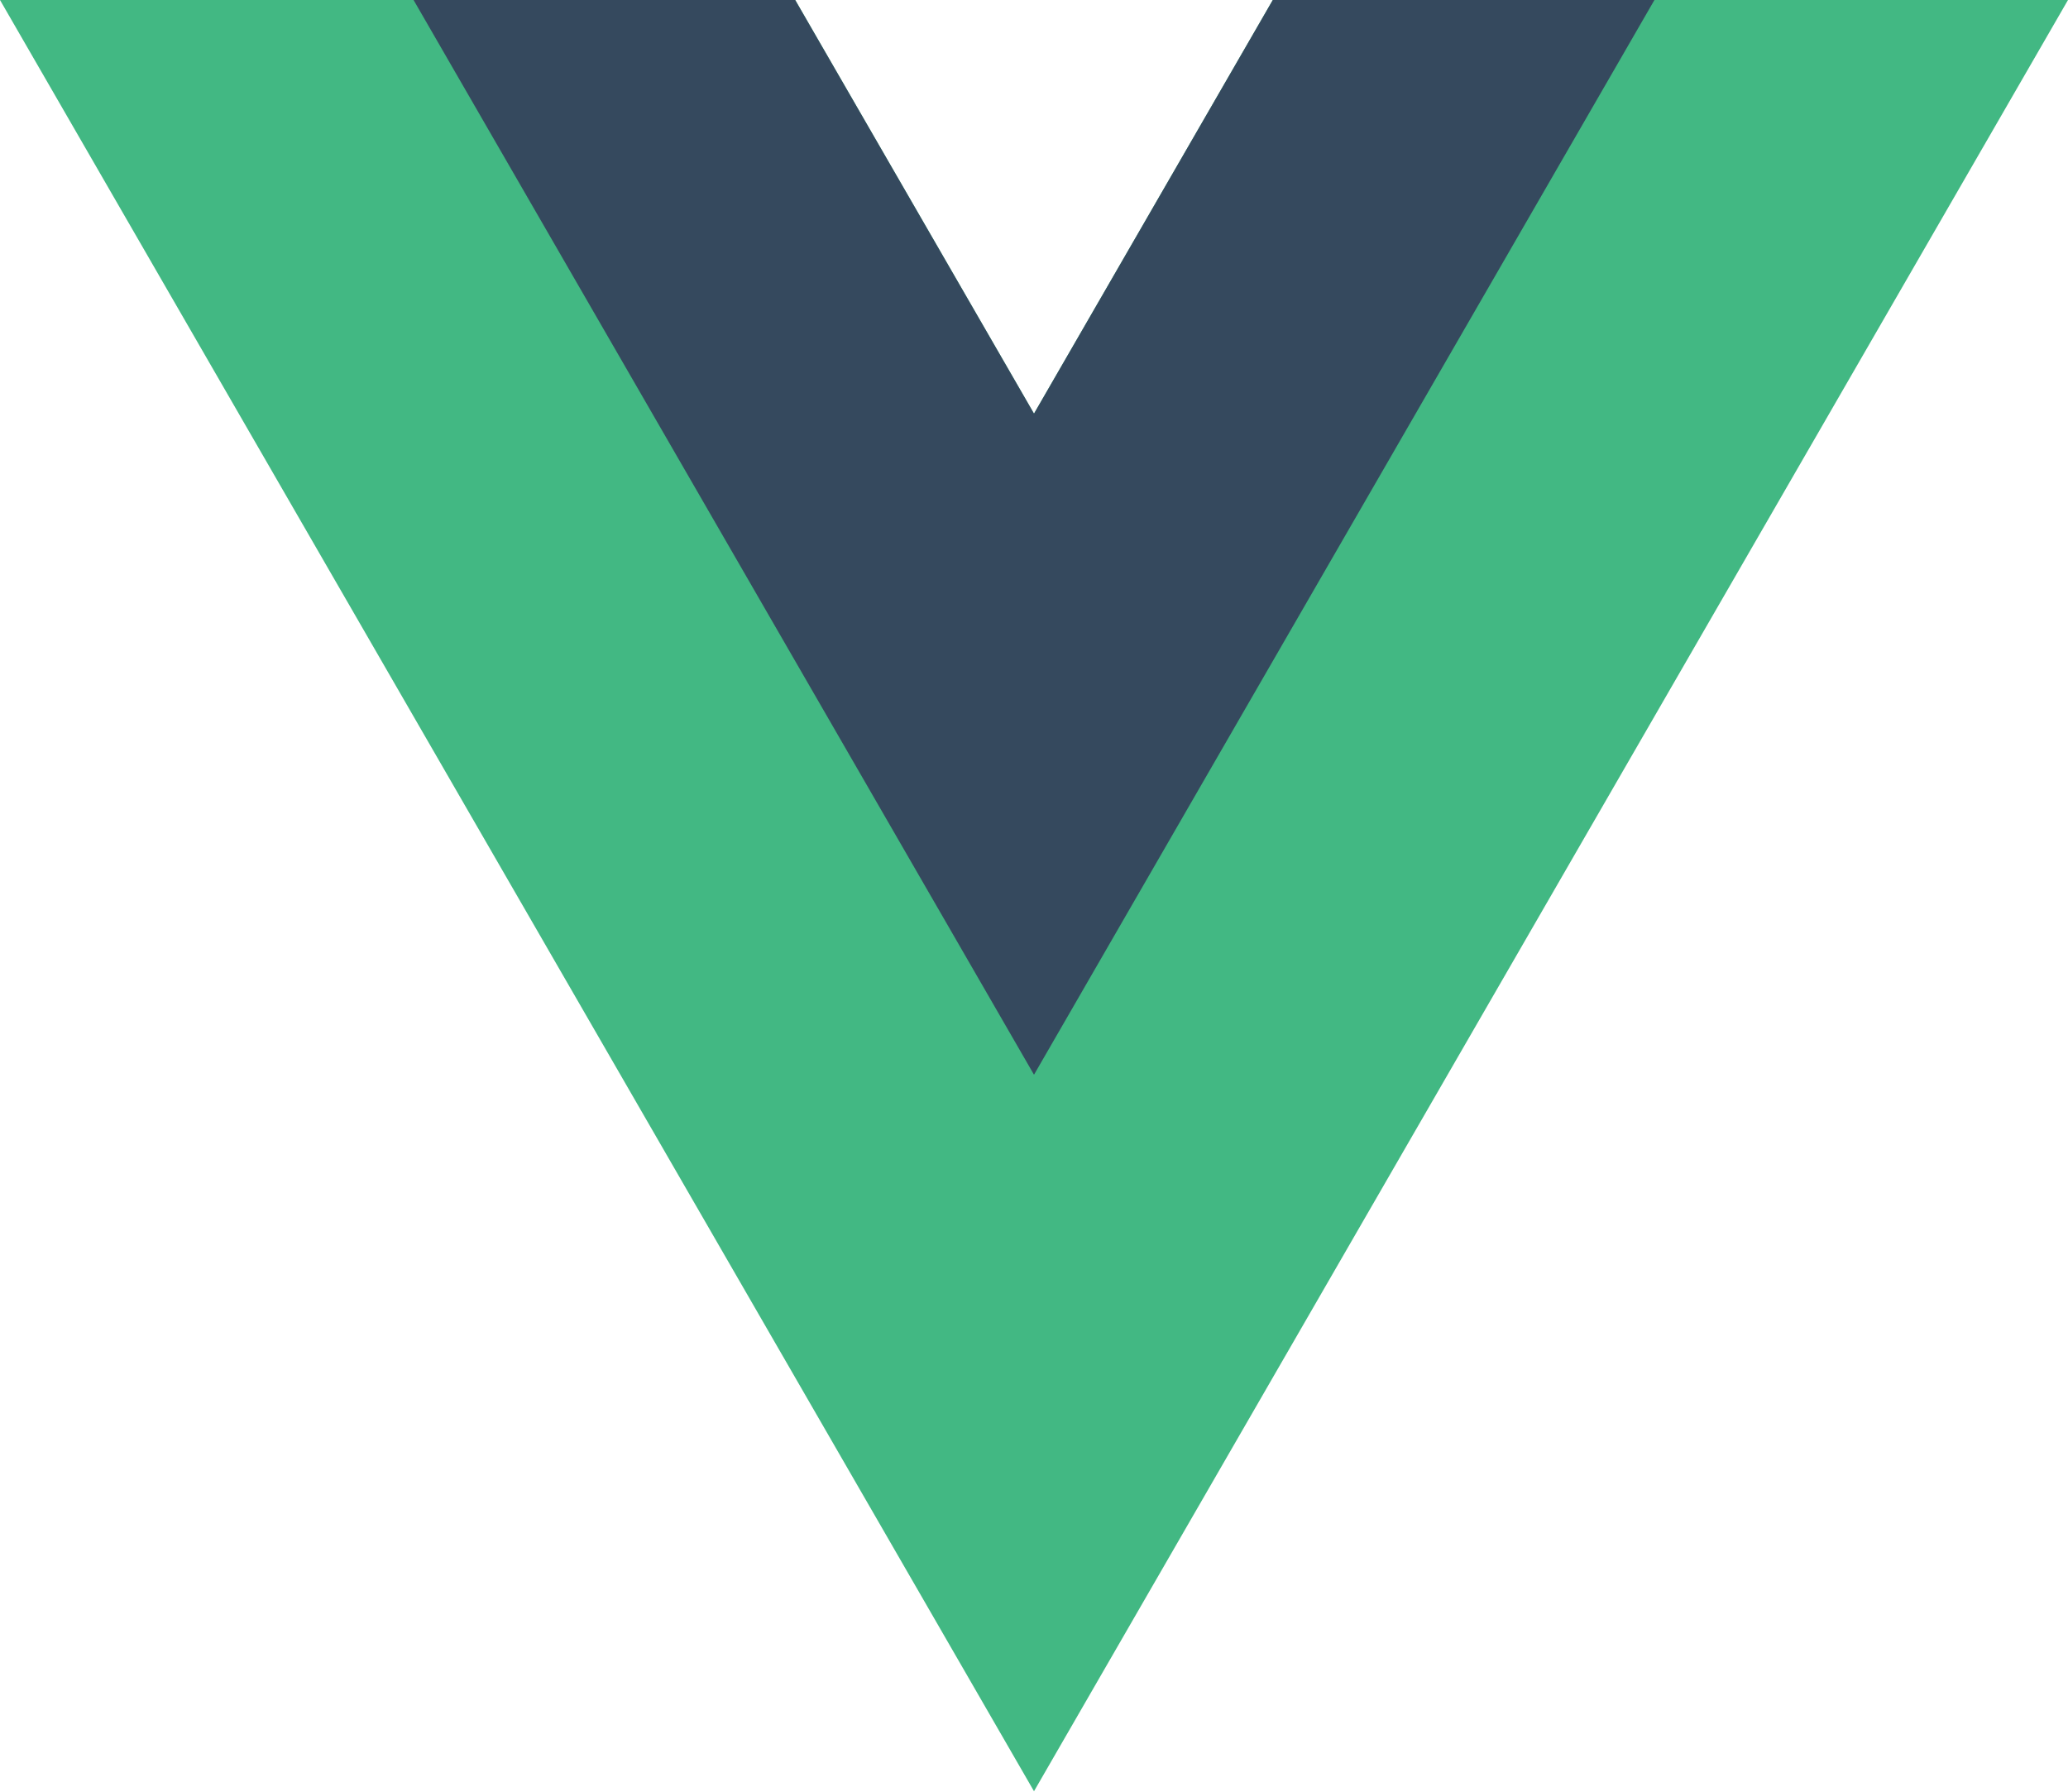
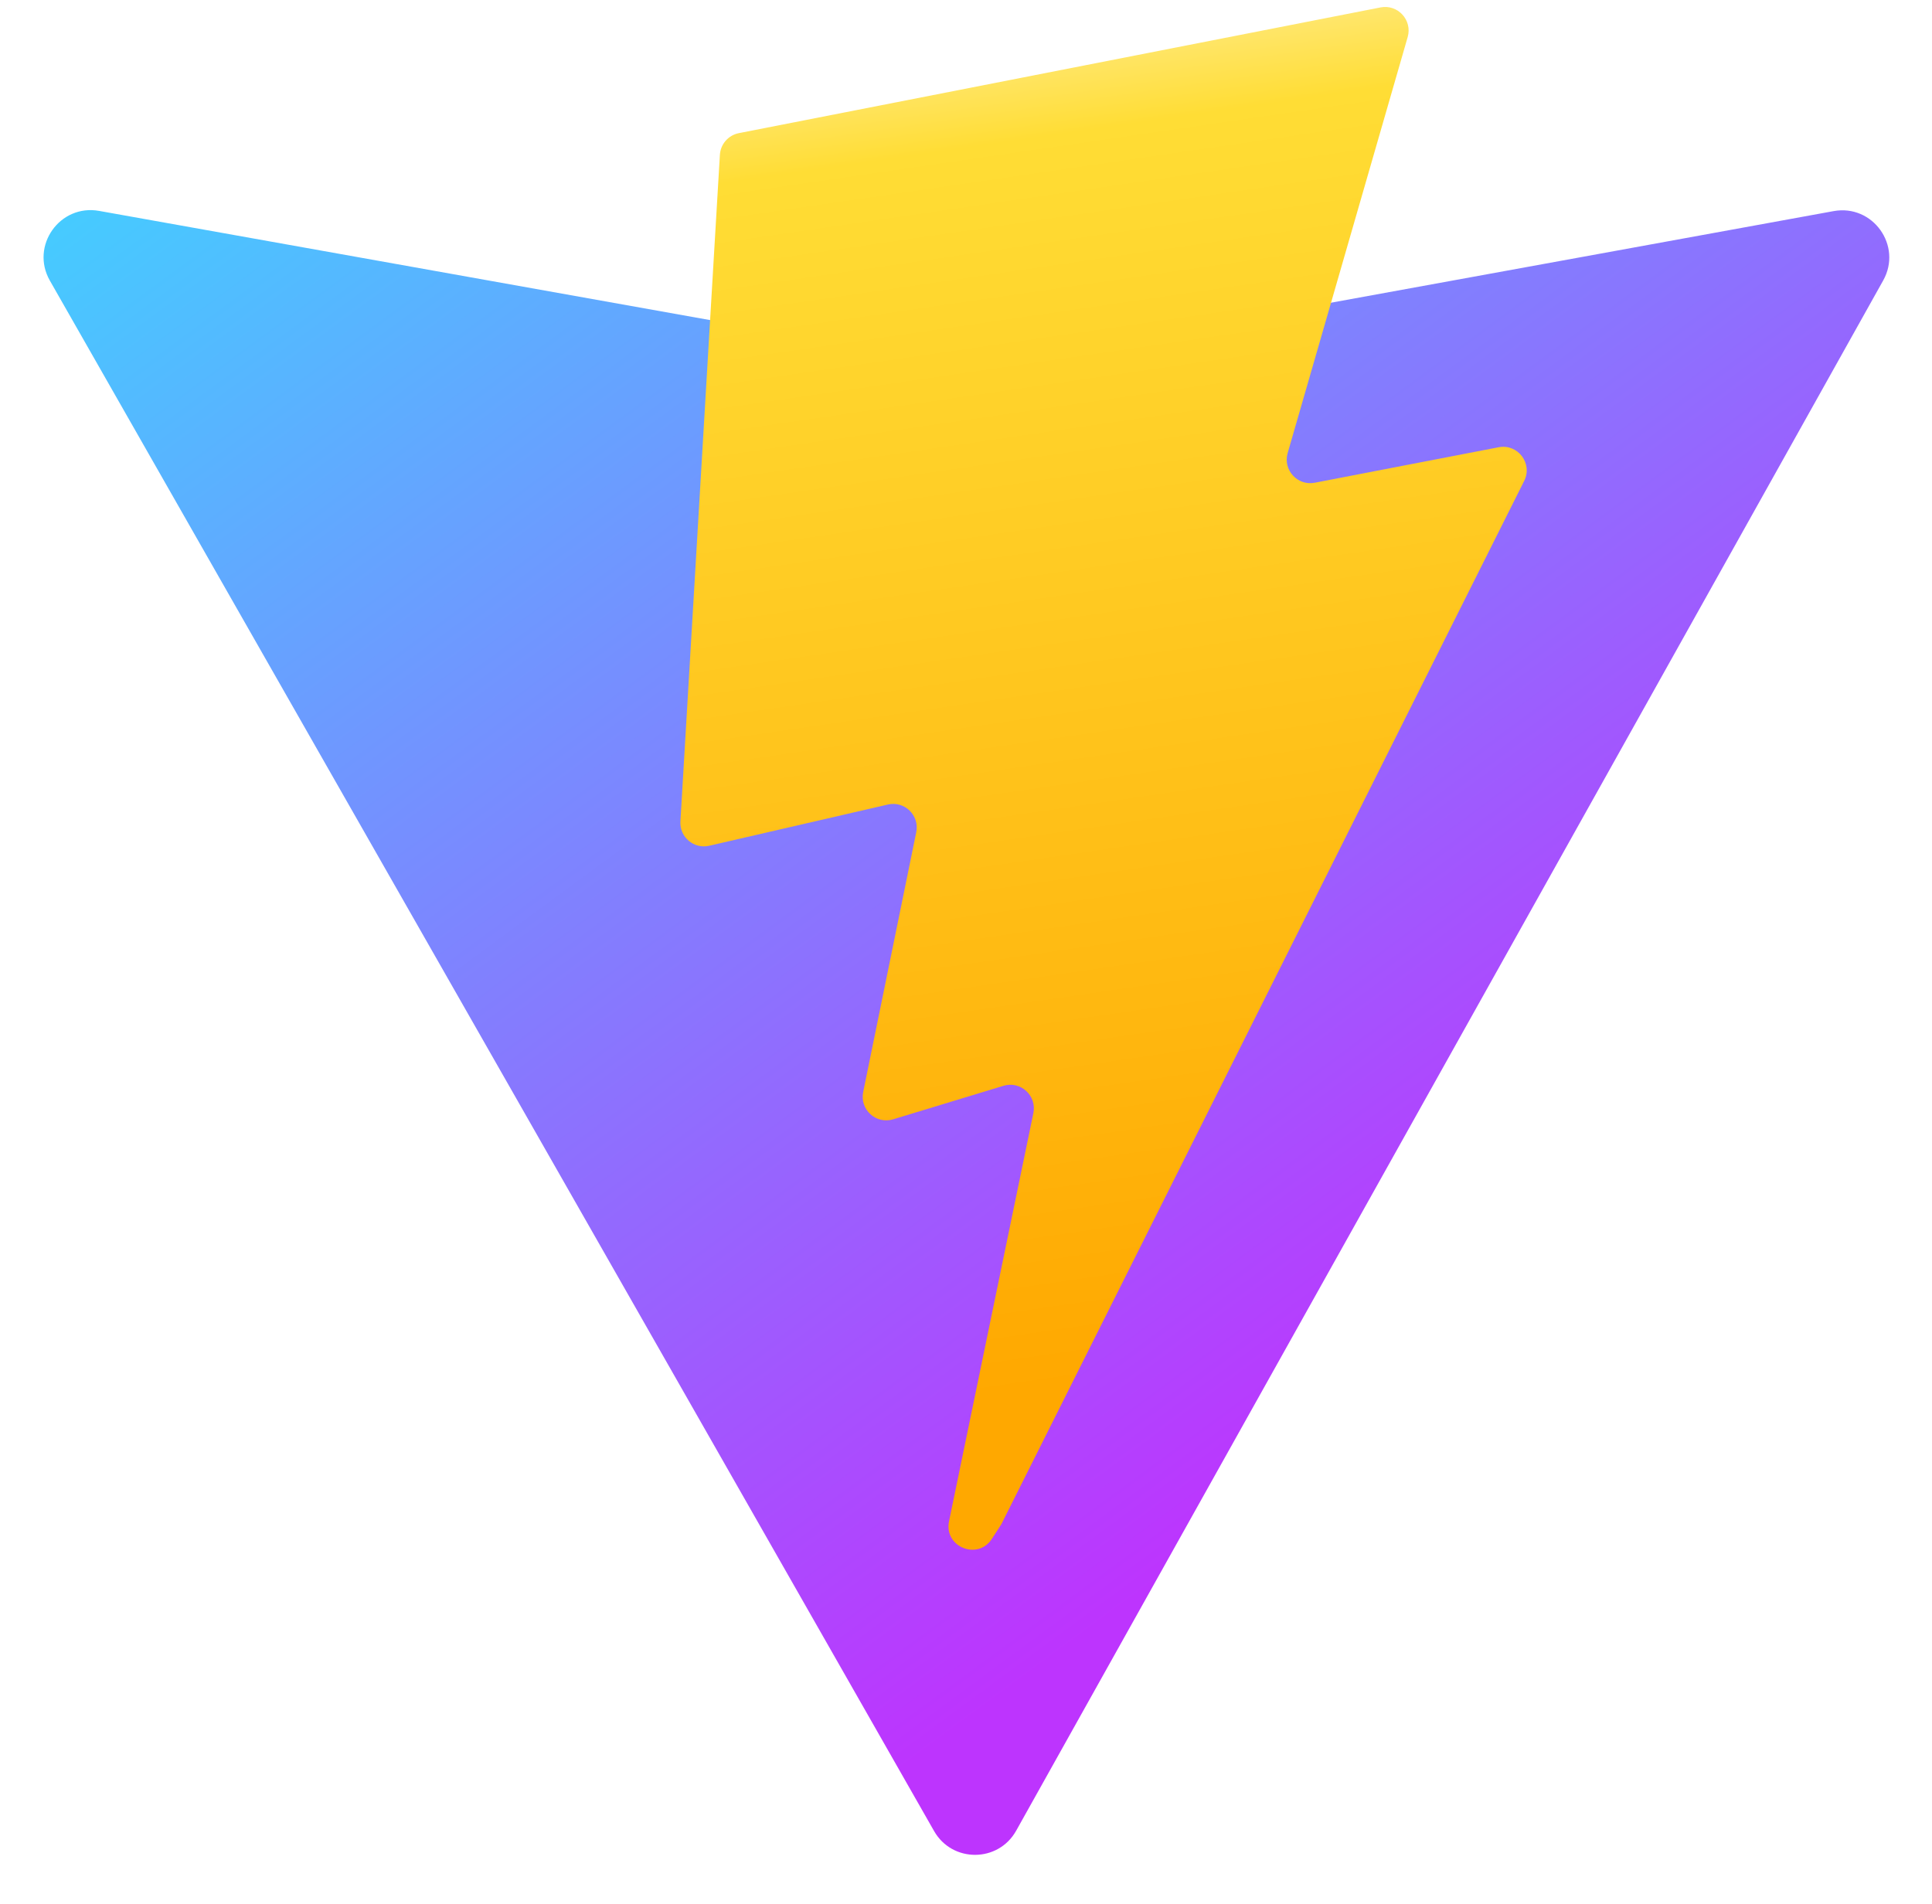
- <svg xmlns="http://www.w3.org/2000/svg" viewBox="0 0 196.32 170.02">
-   <path fill="#42b883" d="M120.83 0L98.16 39.26 75.49 0H0l98.16 170.02L196.32 0h-75.49z" />
-   <path fill="#35495e" d="M120.83 0L98.16 39.26 75.49 0H39.26l58.9 102.01L157.06 0h-36.23z" />
+ <svg xmlns="http://www.w3.org/2000/svg" width="410" height="404" viewBox="0 0 410 404" fill="none">
+   <path d="M399.641 59.525L215.643 388.545C211.844 395.338 202.084 395.378 198.228 388.618L10.582 59.556C6.381 52.19 12.68 43.267 21.028 44.759L205.223 77.682C206.398 77.892 207.601 77.89 208.776 77.676L389.119 44.806C397.439 43.289 403.768 52.143 399.641 59.525Z" fill="url(#paint0_linear)" />
+   <path d="M292.965 1.574L156.801 28.255C154.563 28.694 152.906 30.59 152.771 32.866L144.395 174.33C144.198 177.662 147.258 180.248 150.51 179.498L188.42 170.749C191.967 169.931 195.172 173.055 194.443 176.622L183.18 231.775C182.422 235.487 185.907 238.661 189.532 237.56L212.947 230.446C216.577 229.344 220.065 232.527 219.297 236.242L201.398 322.875C200.278 328.294 207.486 331.249 210.492 326.603L212.5 323.5L323.454 102.072C325.312 98.365 322.108 94.137 318.036 94.923L279.014 102.454C275.347 103.161 272.227 99.746 273.262 96.158L298.731 7.867C299.767 4.273 296.636 0.855 292.965 1.574Z" fill="url(#paint1_linear)" />
+   <defs>
+     <linearGradient id="paint0_linear" x1="6" y1="33" x2="235" y2="344" gradientUnits="userSpaceOnUse">
+       <stop stop-color="#41D1FF" />
+       <stop offset="1" stop-color="#BD34FE" />
+     </linearGradient>
+     <linearGradient id="paint1_linear" x1="194.651" y1="8.818" x2="236.076" y2="292.989" gradientUnits="userSpaceOnUse">
+       <stop stop-color="#FFEA83" />
+       <stop offset="0.083" stop-color="#FFDD35" />
+       <stop offset="1" stop-color="#FFA800" />
+     </linearGradient>
+   </defs>
</svg>
